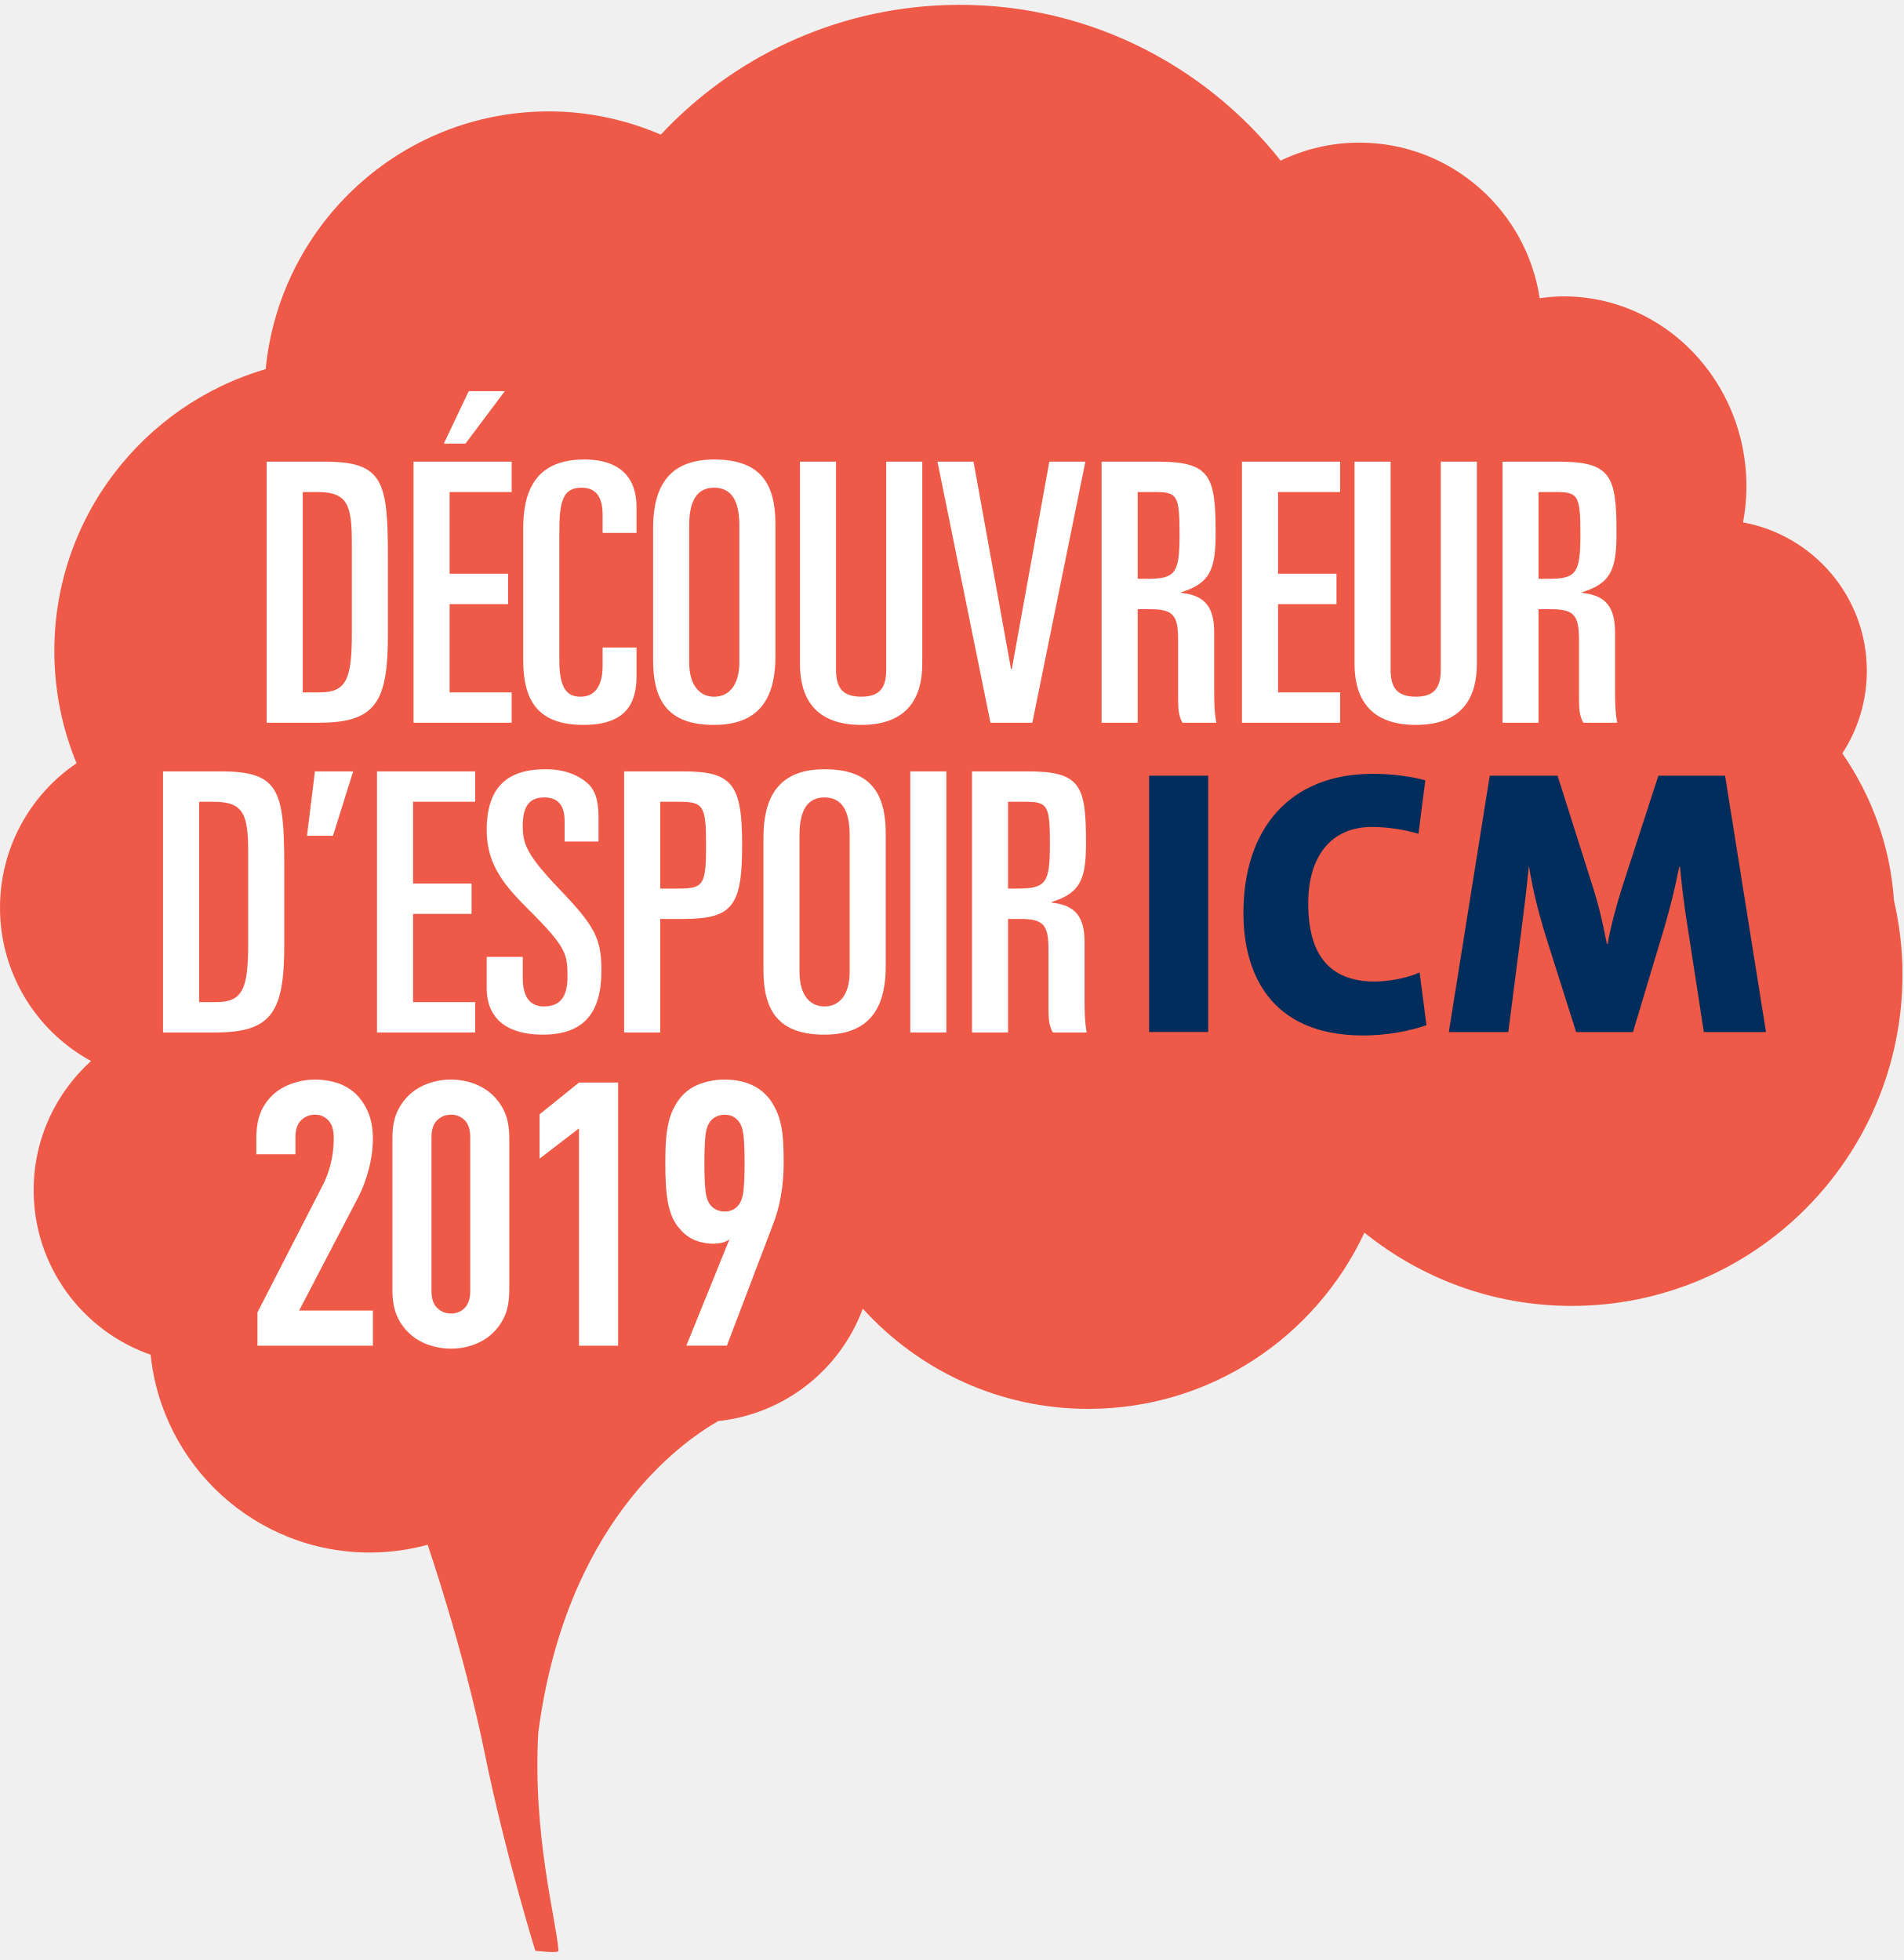
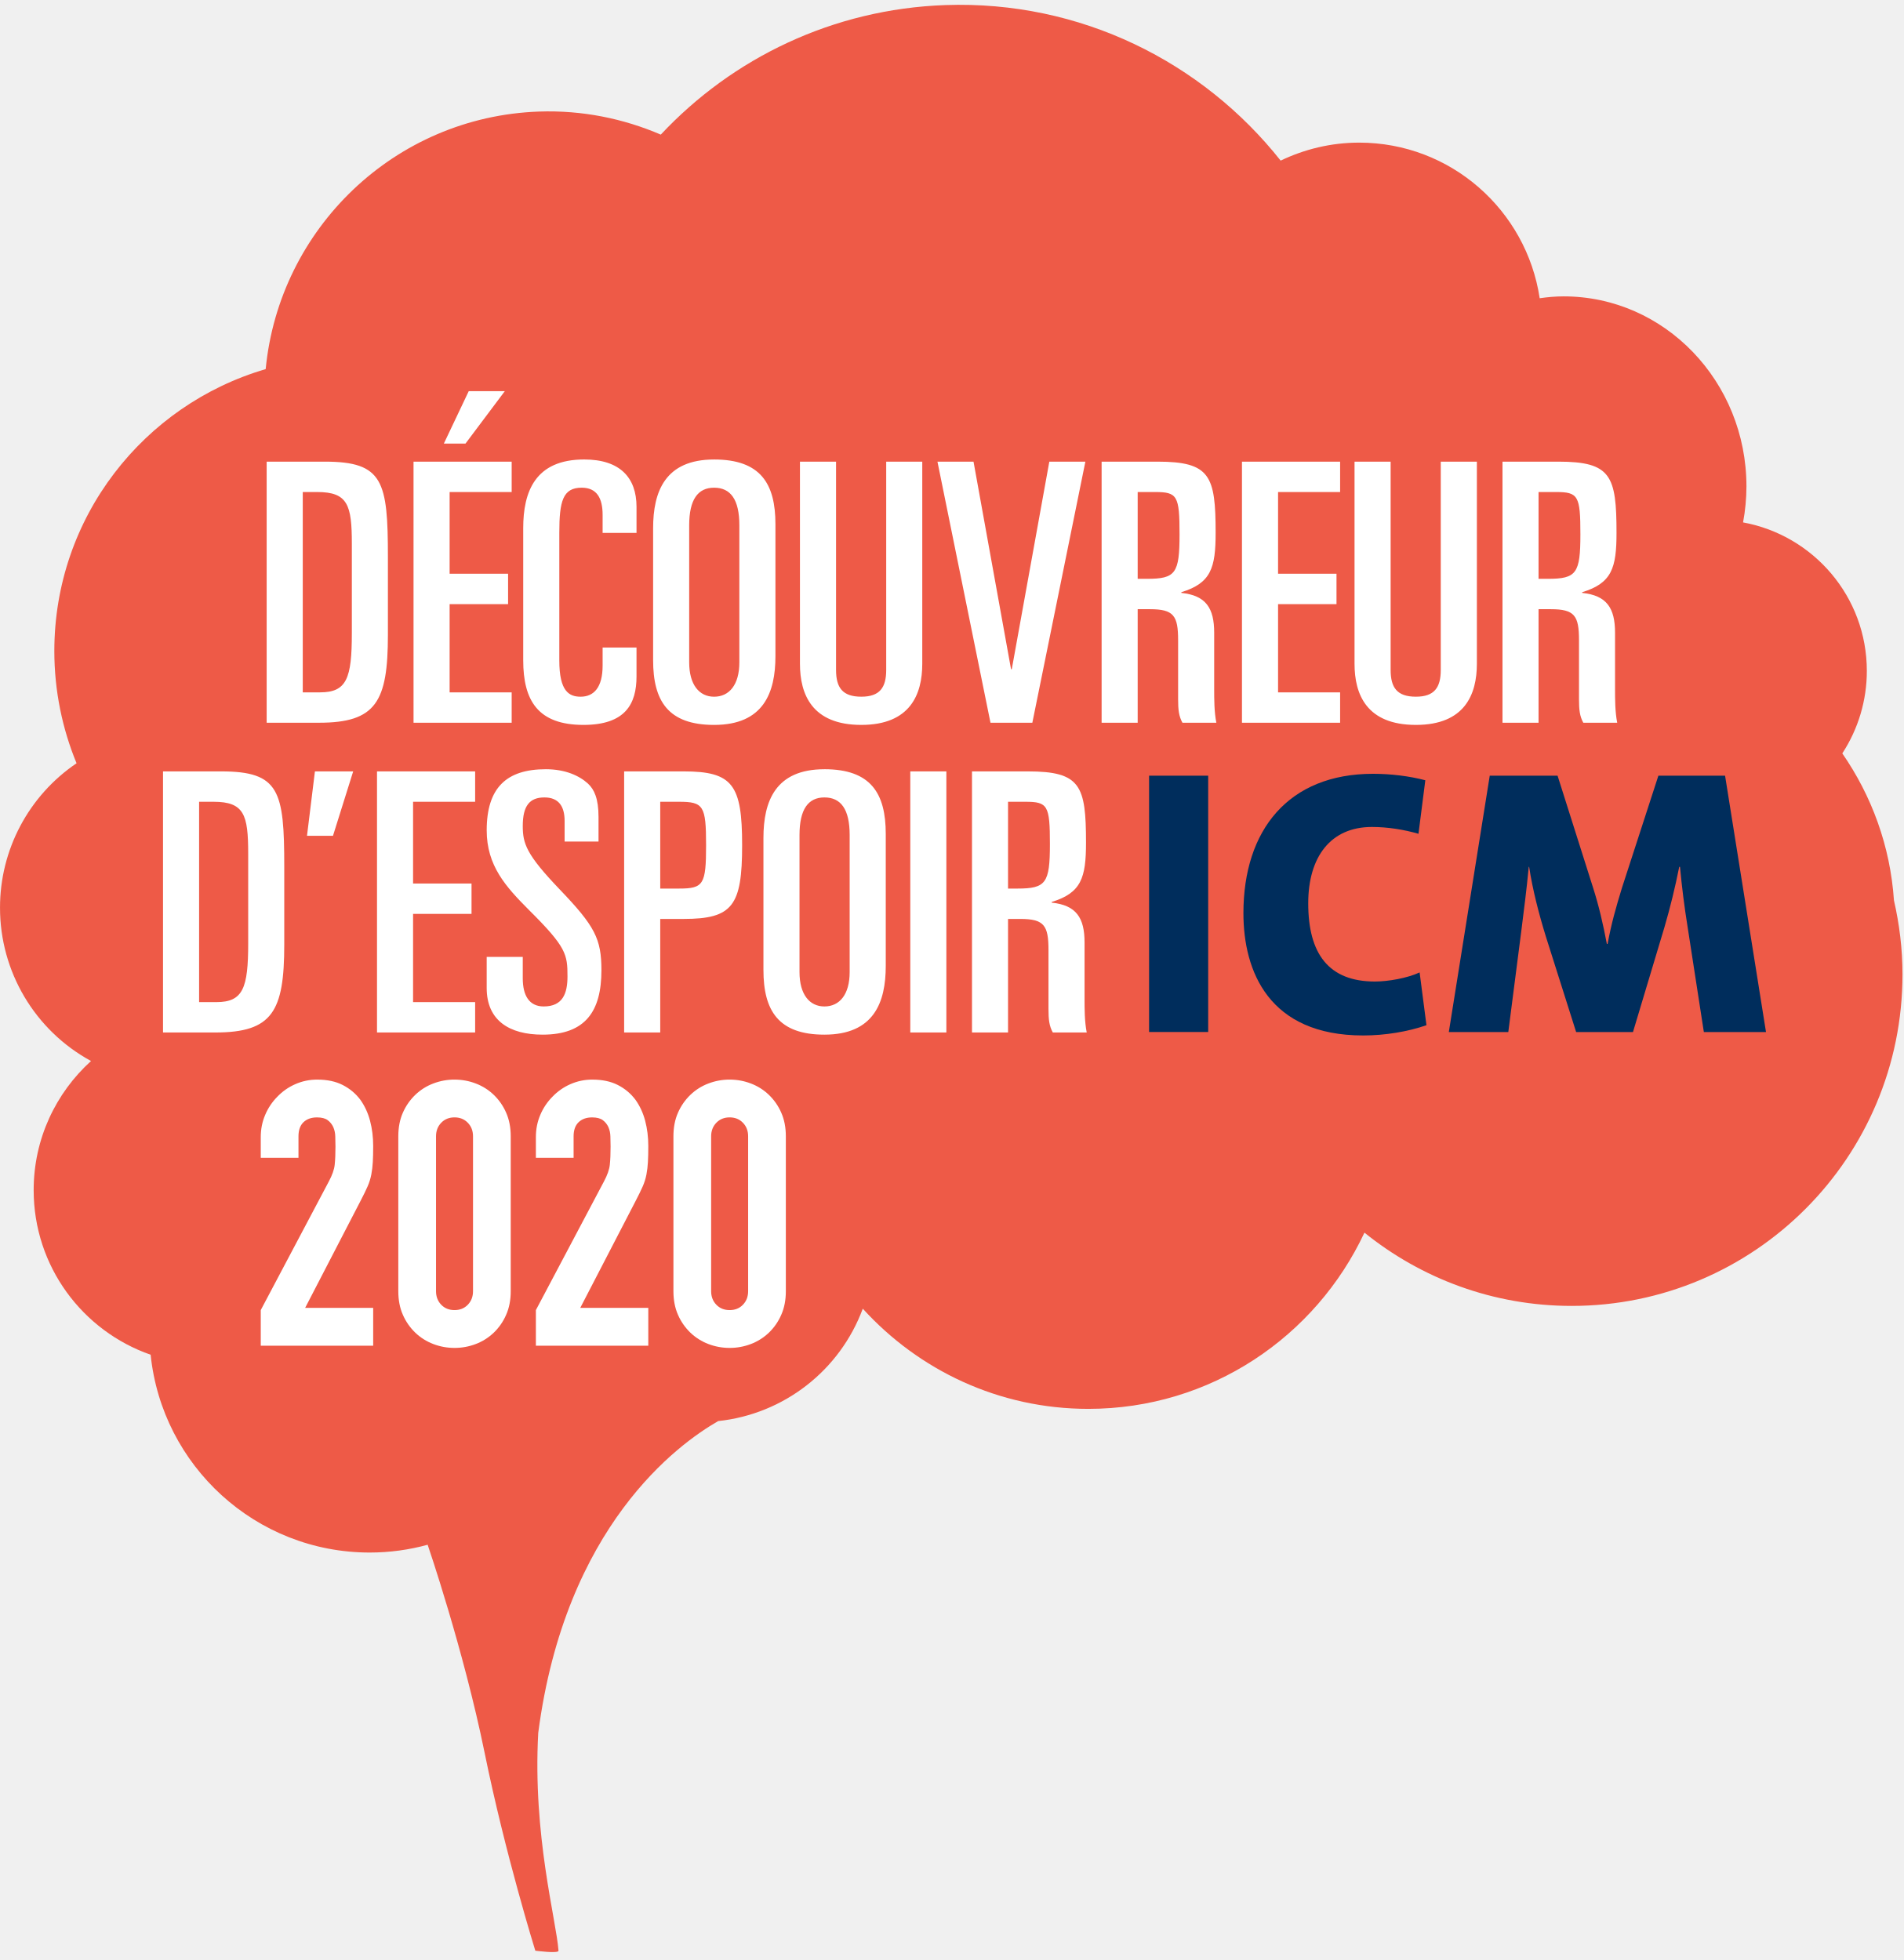
<svg xmlns="http://www.w3.org/2000/svg" width="200" height="206" viewBox="0 0 200 206">
  <g fill="none" fill-rule="evenodd">
    <path d="M.002.506h199.907v204.661H.002z" />
-     <path d="M193.584 79.185a15.838 15.838 0 002.578-8.671c0-7.799-5.615-14.254-13.005-15.608a20.89 20.89 0 00.355-3.779c0-11.034-8.603-19.978-19.21-19.978-.855 0-1.69.078-2.515.196-1.395-9.255-9.345-16.355-18.968-16.355-2.96 0-5.75.692-8.252 1.89C126.357 6.517 113.544.037 99.337.533 87.499.95 76.947 6.122 69.434 14.148c-3.92-1.684-8.252-2.58-12.797-2.423-15.18.534-27.298 12.315-28.72 27.07-12.82 3.75-22.208 15.565-22.208 29.629 0 4.177.838 8.16 2.335 11.796A18.312 18.312 0 00.002 95.404a18.324 18.324 0 009.562 16.11c-3.695 3.354-6.027 8.183-6.027 13.571 0 8.014 5.14 14.81 12.292 17.3 1.2 11.68 11.048 20.79 23.018 20.79 2.107 0 4.152-.287 6.09-.818 0 0 3.765 10.971 5.987 21.87 2.163 10.636 5.325 20.795 5.325 20.795s2.463.328 2.438 0c-.25-3.31-2.723-12.111-2.13-22.897 2.84-21.738 14.69-30.35 18.91-32.767a18.267 18.267 0 0015.192-11.813c5.87 6.455 14.298 10.53 23.698 10.53 12.847 0 23.897-7.585 29.015-18.522 5.96 4.81 13.525 7.701 21.77 7.701 19.205 0 34.767-15.605 34.767-34.851 0-2.674-.325-5.268-.897-7.769-.388-5.723-2.348-10.999-5.428-15.45z" fill="#EE5A47" />
+     <path d="M199.012 94.634c-.388-5.723-2.348-10.999-5.428-15.45a15.838 15.838 0 002.578-8.67c0-7.799-5.615-14.254-13.005-15.608a20.89 20.89 0 00.355-3.779c0-11.034-8.603-19.978-19.21-19.978-.855 0-1.69.078-2.515.196-1.395-9.255-9.345-16.355-18.968-16.355-2.96 0-5.75.692-8.252 1.89C126.357 6.517 113.544.037 99.337.533 87.499.95 76.947 6.122 69.434 14.148c-3.92-1.684-8.252-2.58-12.797-2.423-15.18.534-27.298 12.315-28.72 27.07-12.82 3.75-22.208 15.565-22.208 29.629 0 4.177.838 8.16 2.335 11.796A18.312 18.312 0 00.002 95.404a18.324 18.324 0 009.562 16.11c-3.695 3.354-6.027 8.183-6.027 13.571 0 8.014 5.14 14.81 12.292 17.3 1.2 11.68 11.048 20.79 23.018 20.79 2.107 0 4.152-.287 6.09-.818 0 0 3.765 10.971 5.987 21.87 2.163 10.636 5.325 20.795 5.325 20.795s2.463.328 2.438 0c-.25-3.31-2.723-12.111-2.13-22.897 2.84-21.738 14.69-30.35 18.91-32.767a18.267 18.267 0 0015.192-11.813c5.87 6.455 14.298 10.53 23.698 10.53 12.847 0 23.897-7.585 29.015-18.522 5.96 4.81 13.525 7.701 21.77 7.701 19.205 0 34.767-15.605 34.767-34.851 0-2.674-.325-5.268-.897-7.769" fill="#EE5A47" />
    <path d="M106.91 93.39h-.988v-9.122h1.823c2.35 0 2.577.38 2.577 4.446 0 4.104-.415 4.676-3.413 4.676m7.053 11.63v-5.97c0-2.583-.87-3.913-3.45-4.18v-.074c3.11-.95 3.603-2.546 3.603-6.233 0-6.004-.57-7.488-6.108-7.488h-5.873v27.441h3.788V96.582h1.293c2.502 0 2.957.685 2.957 3.268v6.195c0 1.103.075 1.787.455 2.471h3.563c-.228-1.14-.228-2.508-.228-3.496" fill="#FFF" />
    <path d="M0 205.167h199.91V.506H0z" />
    <path fill="#FFF" d="M95.65 108.518h3.792V81.077H95.65zM89.28 102.168c0 2.356-1.06 3.612-2.655 3.612-1.555 0-2.615-1.256-2.615-3.612V87.764c0-2.7.91-3.952 2.615-3.952 1.745 0 2.655 1.253 2.655 3.952v14.404zm-2.655-21.32c-5.155 0-6.405 3.382-6.405 7.222v13.87c0 4.258 1.555 6.804 6.405 6.804 5.198 0 6.448-3.383 6.448-7.222V87.65c0-4.258-1.555-6.804-6.448-6.804zM71.348 93.39h-1.972v-9.122h1.972c2.575 0 2.845.418 2.845 4.56 0 4.143-.27 4.562-2.845 4.562m.49-12.315h-6.255v27.441h3.793V96.582h2.462c5.16 0 6.143-1.405 6.143-7.753s-.983-7.754-6.143-7.754M51.14 103.84c0 3.42 2.386 4.904 5.876 4.904 4.51 0 6.18-2.471 6.18-6.766 0-3.306-.68-4.636-4.398-8.513-3.488-3.649-3.867-4.79-3.867-6.651 0-2.128.722-3.002 2.275-3.002 1.48 0 2.122.912 2.122 2.47v2.166h3.563v-2.584c0-1.937-.453-2.89-1.098-3.496-.913-.837-2.387-1.521-4.438-1.521-4.13 0-6.214 1.94-6.214 6.423 0 3.724 2.01 5.93 4.432 8.362 3.945 3.915 4.057 4.674 4.057 6.992 0 1.787-.492 3.155-2.5 3.155-1.517 0-2.2-1.14-2.2-2.964v-2.243h-3.79v3.268zM39.615 108.517h10.312v-3.193h-6.522v-9.275h6.142v-3.192h-6.142v-8.589h6.522v-3.192H39.615zM32.259 87.842h2.73l2.122-6.766h-4.02zM26.08 99.129c0 4.711-.533 6.195-3.338 6.195h-1.82V84.268h1.517c3.223 0 3.64 1.368 3.64 5.436v9.425zm-2.845-18.054H17.13v27.441h5.497c5.992 0 7.242-2.205 7.242-9.237v-8.17c0-7.981-.492-10.034-6.634-10.034z" />
    <path fill="#002D5C" d="M120.743 108.468h6.21V81.525h-6.21zM143.238 108.829c-9.915 0-12.583-6.747-12.583-12.854 0-8.74 4.738-14.647 13.618-14.647 1.872 0 3.822.238 5.495.679l-.718 5.626c-1.51-.439-3.225-.717-4.897-.717-4.34 0-6.688 3.153-6.688 8.022 0 5.31 2.15 8.222 7.008 8.222 1.392 0 3.425-.358 4.697-.957l.718 5.548c-1.953.68-4.34 1.078-6.65 1.078M179.036 108.469l-1.715-11.097a94.032 94.032 0 01-.792-6.267h-.08a74.226 74.226 0 01-1.553 6.347l-3.307 11.017h-5.973l-3.188-10.06c-.714-2.315-1.39-4.909-1.75-7.304h-.04c-.237 2.516-.517 4.59-.794 6.826l-1.356 10.538h-6.25l4.3-26.942h7.128l3.743 11.813c.597 1.877 1.035 3.754 1.435 5.869h.077c.4-2.155.877-3.832 1.515-5.91l3.822-11.772h7.008l4.3 26.942h-6.53z" />
-     <path d="M162.652 60.835h-.985v-9.122h1.82c2.35 0 2.577.38 2.577 4.446 0 4.104-.415 4.676-3.412 4.676m7.052 11.63v-5.97c0-2.583-.87-3.914-3.45-4.18v-.074c3.113-.95 3.605-2.546 3.605-6.233 0-6.004-.572-7.488-6.107-7.488h-5.873v27.441h3.788V64.027h1.29c2.502 0 2.96.685 2.96 3.268v6.195c0 1.103.075 1.787.452 2.471h3.563c-.228-1.14-.228-2.508-.228-3.496M155.186 48.52h-3.795v21.893c0 1.862-.68 2.811-2.612 2.811-1.975 0-2.655-.95-2.655-2.811V48.52h-3.793v21.246c0 3.193 1.25 6.423 6.448 6.423 5.155 0 6.407-3.23 6.407-6.423V48.52zM130.503 75.961h10.313V72.77h-6.52v-9.275h6.14V60.3h-6.14v-8.588h6.52V48.52h-10.313zM120.533 60.835h-.988v-9.122h1.82c2.35 0 2.578.38 2.578 4.446 0 4.104-.415 4.676-3.41 4.676m7.05 11.63v-5.97c0-2.583-.868-3.914-3.45-4.18v-.074c3.112-.95 3.602-2.546 3.602-6.233 0-6.004-.567-7.488-6.105-7.488h-5.875v27.441h3.79V64.027h1.29c2.503 0 2.958.685 2.958 3.268v6.195c0 1.103.075 1.787.455 2.471h3.562c-.227-1.14-.227-2.508-.227-3.496M104.078 75.961h4.397l5.573-27.44h-3.788l-3.945 21.814h-.078l-3.942-21.815h-3.79zM96.91 48.52h-3.79v21.893c0 1.862-.683 2.811-2.618 2.811-1.97 0-2.652-.95-2.652-2.811V48.52h-3.793v21.246c0 3.193 1.252 6.423 6.445 6.423 5.157 0 6.407-3.23 6.407-6.423V48.52zM77.689 69.614c0 2.356-1.06 3.612-2.655 3.612-1.556 0-2.616-1.256-2.616-3.612V55.21c0-2.7.91-3.952 2.615-3.952 1.745 0 2.656 1.253 2.656 3.952v14.404zm-2.655-21.32c-5.156 0-6.406 3.382-6.406 7.222v13.87c0 4.258 1.553 6.804 6.406 6.804 5.194 0 6.447-3.383 6.447-7.222V55.097c0-4.258-1.555-6.804-6.447-6.804zM54.978 69.386c0 4.257 1.555 6.803 6.333 6.803 4.398 0 5.572-2.205 5.572-5.092v-3.042h-3.562v1.902c0 2.28-.91 3.268-2.315 3.268-1.212 0-2.235-.572-2.235-3.802V55.971c0-3.308.377-4.714 2.35-4.714 1.593 0 2.2 1.103 2.2 2.85v1.901h3.563v-2.736c0-3.08-1.746-4.98-5.498-4.98-5.155 0-6.408 3.384-6.408 7.223v13.87zM43.453 75.961h10.312V72.77h-6.52v-9.275h6.143V60.3h-6.143v-8.588h6.52V48.52H43.452zM46.639 46.62h2.274l4.133-5.51h-3.792zM36.97 66.574c0 4.71-.532 6.194-3.337 6.194h-1.82V51.713h1.518c3.222 0 3.64 1.368 3.64 5.435v9.426zM34.127 48.52H28.02v27.441h5.497c5.993 0 7.243-2.205 7.243-9.237v-8.17c0-7.981-.493-10.034-6.635-10.034zM27.051 141.434v-3.496l6.898-13.44c.31-.596.575-1.313.795-2.155.217-.842.327-1.77.327-2.78 0-.801-.185-1.403-.562-1.804-.373-.4-.843-.604-1.413-.604-.57 0-1.052.196-1.452.584-.4.389-.6.985-.6 1.787v1.787h-4.11v-1.631c0-1.113.15-2.025.447-2.74a5.369 5.369 0 011.26-1.844c.543-.519 1.213-.917 2.013-1.203a7.228 7.228 0 012.442-.428c.828 0 1.603.117 2.325.348.723.233 1.37.611 1.938 1.128.542.518.982 1.165 1.317 1.942.335.777.505 1.721.505 2.834 0 1.01-.142 2.06-.427 3.148-.285 1.087-.645 2.06-1.085 2.912l-6.238 11.963h7.75v3.692h-12.13zM49.41 119.526c0-.802-.195-1.399-.58-1.787a1.954 1.954 0 00-1.438-.582c-.568 0-1.053.193-1.453.582-.4.388-.6.985-.6 1.787v16.158c0 .805.2 1.399.6 1.787.4.389.886.584 1.453.584.57 0 1.047-.195 1.438-.584.385-.388.58-.982.58-1.787v-16.158zm4.107 16.003c0 1.115-.155 2.027-.465 2.74a5.611 5.611 0 01-1.28 1.844c-.54.518-1.195.92-1.957 1.205a6.902 6.902 0 01-2.423.426c-.85 0-1.665-.143-2.44-.426-.775-.286-1.432-.687-1.975-1.205a5.611 5.611 0 01-1.28-1.845c-.31-.712-.465-1.624-.465-2.739v-15.848c0-1.113.155-2.025.465-2.74.31-.708.737-1.325 1.28-1.844.543-.518 1.2-.917 1.975-1.202a7.005 7.005 0 012.44-.429c.852 0 1.66.143 2.422.429.763.285 1.418.684 1.958 1.202.543.52.97 1.136 1.28 1.845.31.714.465 1.626.465 2.739v15.848zM60.84 141.434v-22.84l-4.145 3.185v-4.661l4.145-3.34h4.11v27.656zM78.238 122.245c0-1.088-.033-2-.095-2.737-.065-.74-.24-1.288-.525-1.651-.363-.467-.853-.7-1.473-.7a2.07 2.07 0 00-.832.176c-.27.115-.498.29-.678.524-.285.363-.46.912-.522 1.651-.068.737-.098 1.65-.098 2.737 0 1.087.03 2 .098 2.739.062.739.237 1.288.522 1.651.18.233.408.409.678.524.27.115.55.175.832.175.62 0 1.11-.235 1.473-.699.285-.363.46-.912.525-1.651.062-.74.095-1.652.095-2.74m4.11-.077c0 1.243-.1 2.416-.293 3.516a15.243 15.243 0 01-.832 3.01l-4.843 12.74h-4.262l4.532-11.187a1.915 1.915 0 01-.795.369 4.066 4.066 0 01-.872.098c-.75 0-1.433-.136-2.053-.409-.62-.27-1.162-.704-1.627-1.3a4.345 4.345 0 01-.64-1.028 6.944 6.944 0 01-.425-1.34c-.118-.52-.2-1.141-.253-1.865a36.858 36.858 0 01-.077-2.604c0-.932.025-1.73.077-2.388.053-.662.135-1.238.253-1.73a6.565 6.565 0 011.025-2.368 4.662 4.662 0 012.112-1.689 7.305 7.305 0 012.77-.526c1.11 0 2.073.196 2.888.581a4.97 4.97 0 011.957 1.634c.258.389.478.79.658 1.203.182.416.322.875.427 1.381.103.504.173 1.073.213 1.707.04.636.06 1.368.06 2.195" fill="#FFF" />
+     <path d="M162.652 60.835h-.985v-9.122h1.82c2.35 0 2.577.38 2.577 4.446 0 4.104-.415 4.676-3.412 4.676m7.052 11.63v-5.97c0-2.583-.87-3.914-3.45-4.18v-.074c3.113-.95 3.605-2.546 3.605-6.233 0-6.004-.572-7.488-6.107-7.488h-5.873v27.441h3.788V64.027h1.29c2.502 0 2.96.685 2.96 3.268v6.195c0 1.103.075 1.787.452 2.471h3.563c-.228-1.14-.228-2.508-.228-3.496M155.186 48.52h-3.795v21.893c0 1.862-.68 2.811-2.612 2.811-1.975 0-2.655-.95-2.655-2.811V48.52h-3.793v21.246c0 3.193 1.25 6.423 6.448 6.423 5.155 0 6.407-3.23 6.407-6.423V48.52zM130.503 75.961h10.313V72.77h-6.52v-9.275h6.14V60.3h-6.14v-8.588h6.52V48.52h-10.313zM120.533 60.835h-.988v-9.122h1.82c2.35 0 2.578.38 2.578 4.446 0 4.104-.415 4.676-3.41 4.676m7.05 11.63v-5.97c0-2.583-.868-3.914-3.45-4.18v-.074c3.112-.95 3.602-2.546 3.602-6.233 0-6.004-.567-7.488-6.105-7.488h-5.875v27.441h3.79V64.027h1.29c2.503 0 2.958.685 2.958 3.268v6.195c0 1.103.075 1.787.455 2.471h3.562c-.227-1.14-.227-2.508-.227-3.496M104.078 75.961h4.397l5.573-27.44h-3.788l-3.945 21.814h-.078l-3.942-21.815h-3.79zM96.91 48.52h-3.79v21.893c0 1.862-.683 2.811-2.618 2.811-1.97 0-2.652-.95-2.652-2.811V48.52h-3.793v21.246c0 3.193 1.252 6.423 6.445 6.423 5.157 0 6.407-3.23 6.407-6.423V48.52zM77.689 69.614c0 2.356-1.06 3.612-2.655 3.612-1.556 0-2.616-1.256-2.616-3.612V55.21c0-2.7.91-3.952 2.615-3.952 1.745 0 2.656 1.253 2.656 3.952v14.404zm-2.655-21.32c-5.156 0-6.406 3.382-6.406 7.222v13.87c0 4.258 1.553 6.804 6.406 6.804 5.194 0 6.447-3.383 6.447-7.222V55.097c0-4.258-1.555-6.804-6.447-6.804zM54.978 69.386c0 4.257 1.555 6.803 6.333 6.803 4.398 0 5.572-2.205 5.572-5.092v-3.042h-3.562v1.902c0 2.28-.91 3.268-2.315 3.268-1.212 0-2.235-.572-2.235-3.802V55.971c0-3.308.377-4.714 2.35-4.714 1.593 0 2.2 1.103 2.2 2.85v1.901h3.563v-2.736c0-3.08-1.746-4.98-5.498-4.98-5.155 0-6.408 3.384-6.408 7.223v13.87zM43.453 75.961h10.312V72.77h-6.52v-9.275h6.143V60.3h-6.143v-8.588h6.52V48.52H43.452zM46.639 46.62h2.274l4.133-5.51h-3.792zM36.97 66.574c0 4.71-.532 6.194-3.337 6.194h-1.82V51.713h1.518c3.222 0 3.64 1.368 3.64 5.435v9.426zM34.127 48.52H28.02v27.441h5.497c5.993 0 7.243-2.205 7.243-9.237v-8.17c0-7.981-.493-10.034-6.635-10.034zM27.4 141.434v-3.74l7.15-13.514c.363-.677.57-1.268.62-1.772.053-.506.08-1.135.08-1.89 0-.338-.007-.696-.02-1.07a2.588 2.588 0 00-.212-.994 1.875 1.875 0 00-.585-.722c-.258-.193-.633-.29-1.128-.29-.595 0-1.065.17-1.417.505-.35.339-.525.83-.525 1.481v2.258H27.4v-2.18c0-.832.155-1.611.468-2.338a5.975 5.975 0 011.28-1.907 5.82 5.82 0 011.865-1.306 5.623 5.623 0 012.332-.486c1.035 0 1.923.188 2.66.564.74.376 1.355.89 1.848 1.539.465.649.81 1.388 1.03 2.22.22.83.33 1.714.33 2.649 0 .674-.013 1.24-.04 1.694a9.68 9.68 0 01-.155 1.303 5.831 5.831 0 01-.388 1.248c-.182.414-.427.922-.74 1.519l-5.827 11.257h7.15v3.972H27.4zM45.816 135.708c0 .572.182 1.045.545 1.421.362.379.83.564 1.397.564.573 0 1.038-.185 1.4-.564.363-.376.545-.85.545-1.42v-16.282c0-.572-.182-1.045-.545-1.421-.362-.376-.827-.567-1.4-.567-.567 0-1.035.19-1.397.567-.363.376-.545.85-.545 1.42v16.282zm-3.963-16.281c0-.935.16-1.765.485-2.494a5.851 5.851 0 011.303-1.867 5.548 5.548 0 011.885-1.188 6.188 6.188 0 012.232-.41c.78 0 1.523.137 2.235.41.713.271 1.34.667 1.885 1.188a5.806 5.806 0 011.3 1.867c.325.73.488 1.559.488 2.494v16.281c0 .935-.163 1.767-.488 2.494a5.79 5.79 0 01-1.3 1.87 5.626 5.626 0 01-1.885 1.187 6.18 6.18 0 01-2.235.409c-.775 0-1.52-.136-2.232-.409a5.626 5.626 0 01-1.885-1.188 5.835 5.835 0 01-1.303-1.87c-.325-.726-.485-1.558-.485-2.493v-16.281zM56.309 141.434v-3.74l7.15-13.514c.362-.677.57-1.268.62-1.772.053-.506.08-1.135.08-1.89 0-.338-.008-.696-.02-1.07a2.588 2.588 0 00-.212-.994 1.875 1.875 0 00-.585-.722c-.258-.193-.633-.29-1.128-.29-.595 0-1.065.17-1.417.505-.35.339-.525.83-.525 1.481v2.258h-3.963v-2.18c0-.832.155-1.611.468-2.338a5.975 5.975 0 011.28-1.907 5.82 5.82 0 011.864-1.306 5.623 5.623 0 012.333-.486c1.035 0 1.923.188 2.66.564.74.376 1.355.89 1.847 1.539.466.649.81 1.388 1.03 2.22.22.83.33 1.714.33 2.649 0 .674-.012 1.24-.04 1.694a9.68 9.68 0 01-.154 1.303 5.831 5.831 0 01-.388 1.248c-.183.414-.427.922-.74 1.519l-5.828 11.257h7.15v3.972H56.31zM74.725 135.708c0 .572.182 1.045.544 1.421.363.379.83.564 1.398.564.573 0 1.037-.185 1.4-.564.363-.376.545-.85.545-1.42v-16.282c0-.572-.182-1.045-.545-1.421-.362-.376-.827-.567-1.4-.567-.567 0-1.035.19-1.398.567-.362.376-.544.85-.544 1.42v16.282zm-3.963-16.281c0-.935.16-1.765.485-2.494a5.851 5.851 0 011.302-1.867 5.548 5.548 0 011.885-1.188 6.188 6.188 0 012.233-.41c.78 0 1.522.137 2.235.41.713.271 1.34.667 1.885 1.188a5.806 5.806 0 011.3 1.867c.325.73.487 1.559.487 2.494v16.281c0 .935-.162 1.767-.487 2.494a5.79 5.79 0 01-1.3 1.87 5.626 5.626 0 01-1.885 1.187 6.18 6.18 0 01-2.235.409c-.775 0-1.52-.136-2.233-.409a5.626 5.626 0 01-1.885-1.188 5.835 5.835 0 01-1.302-1.87c-.325-.726-.485-1.558-.485-2.493v-16.281z" fill="#FFF" />
  </g>
</svg>
